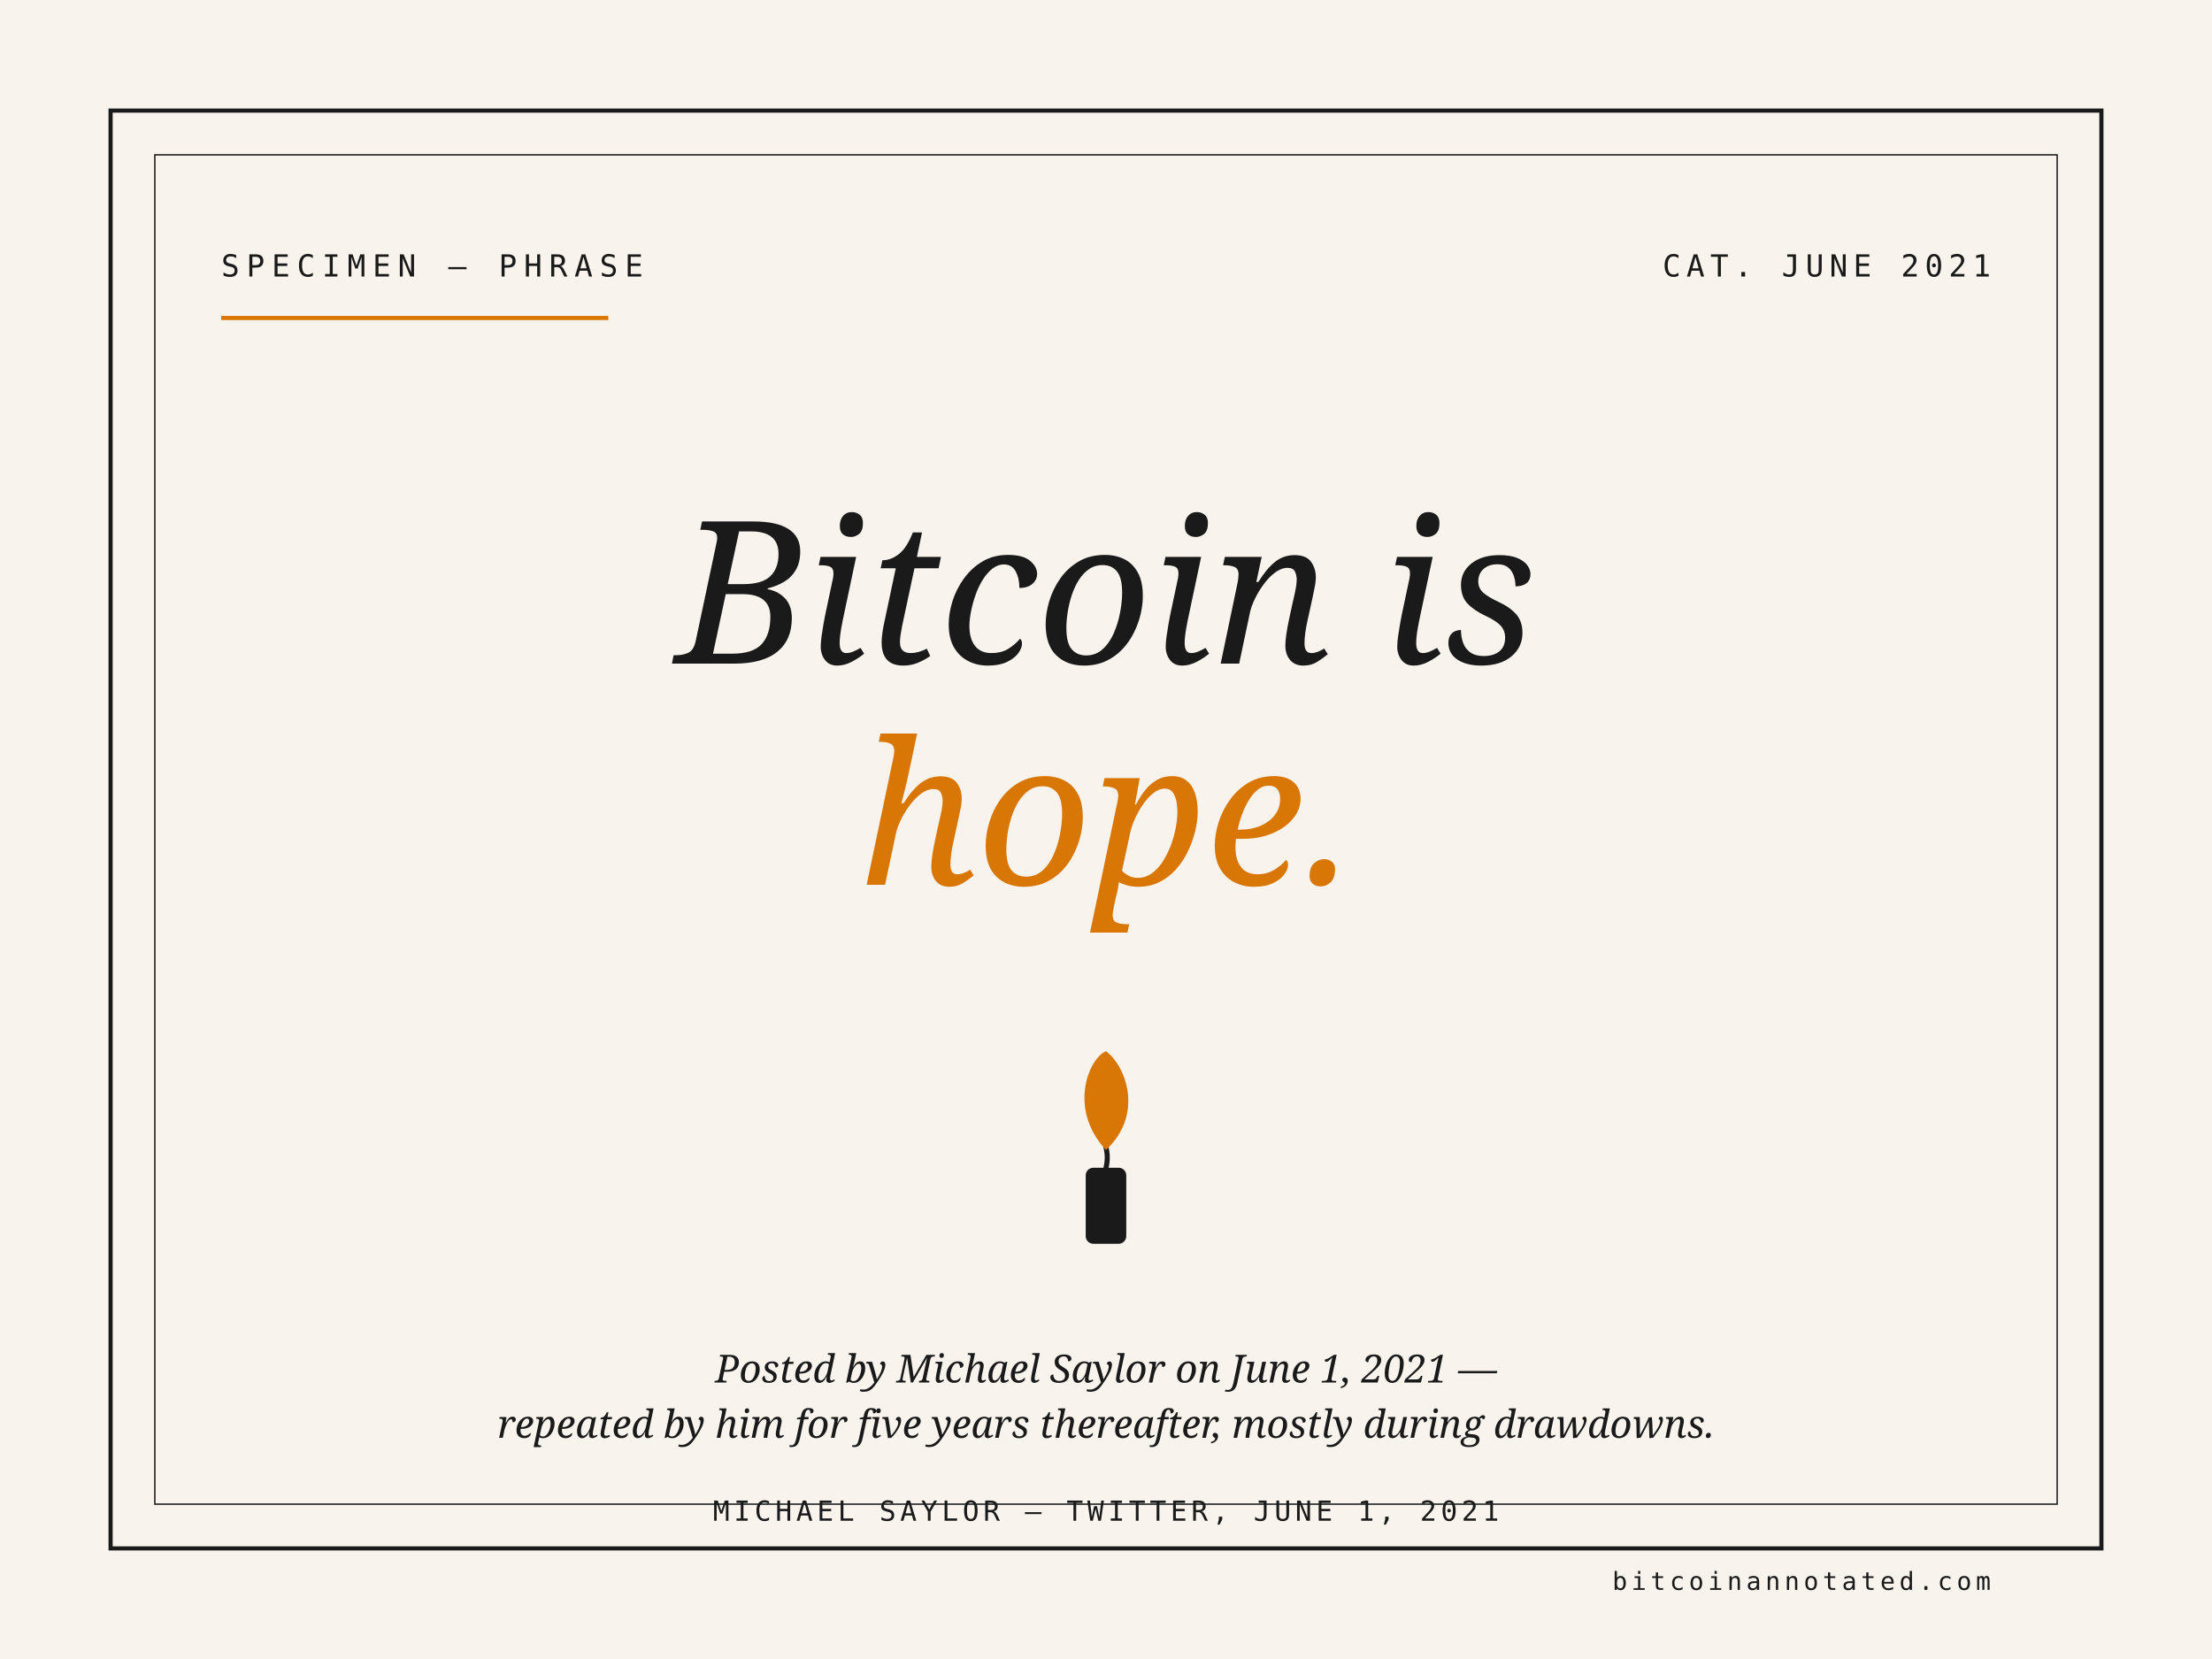
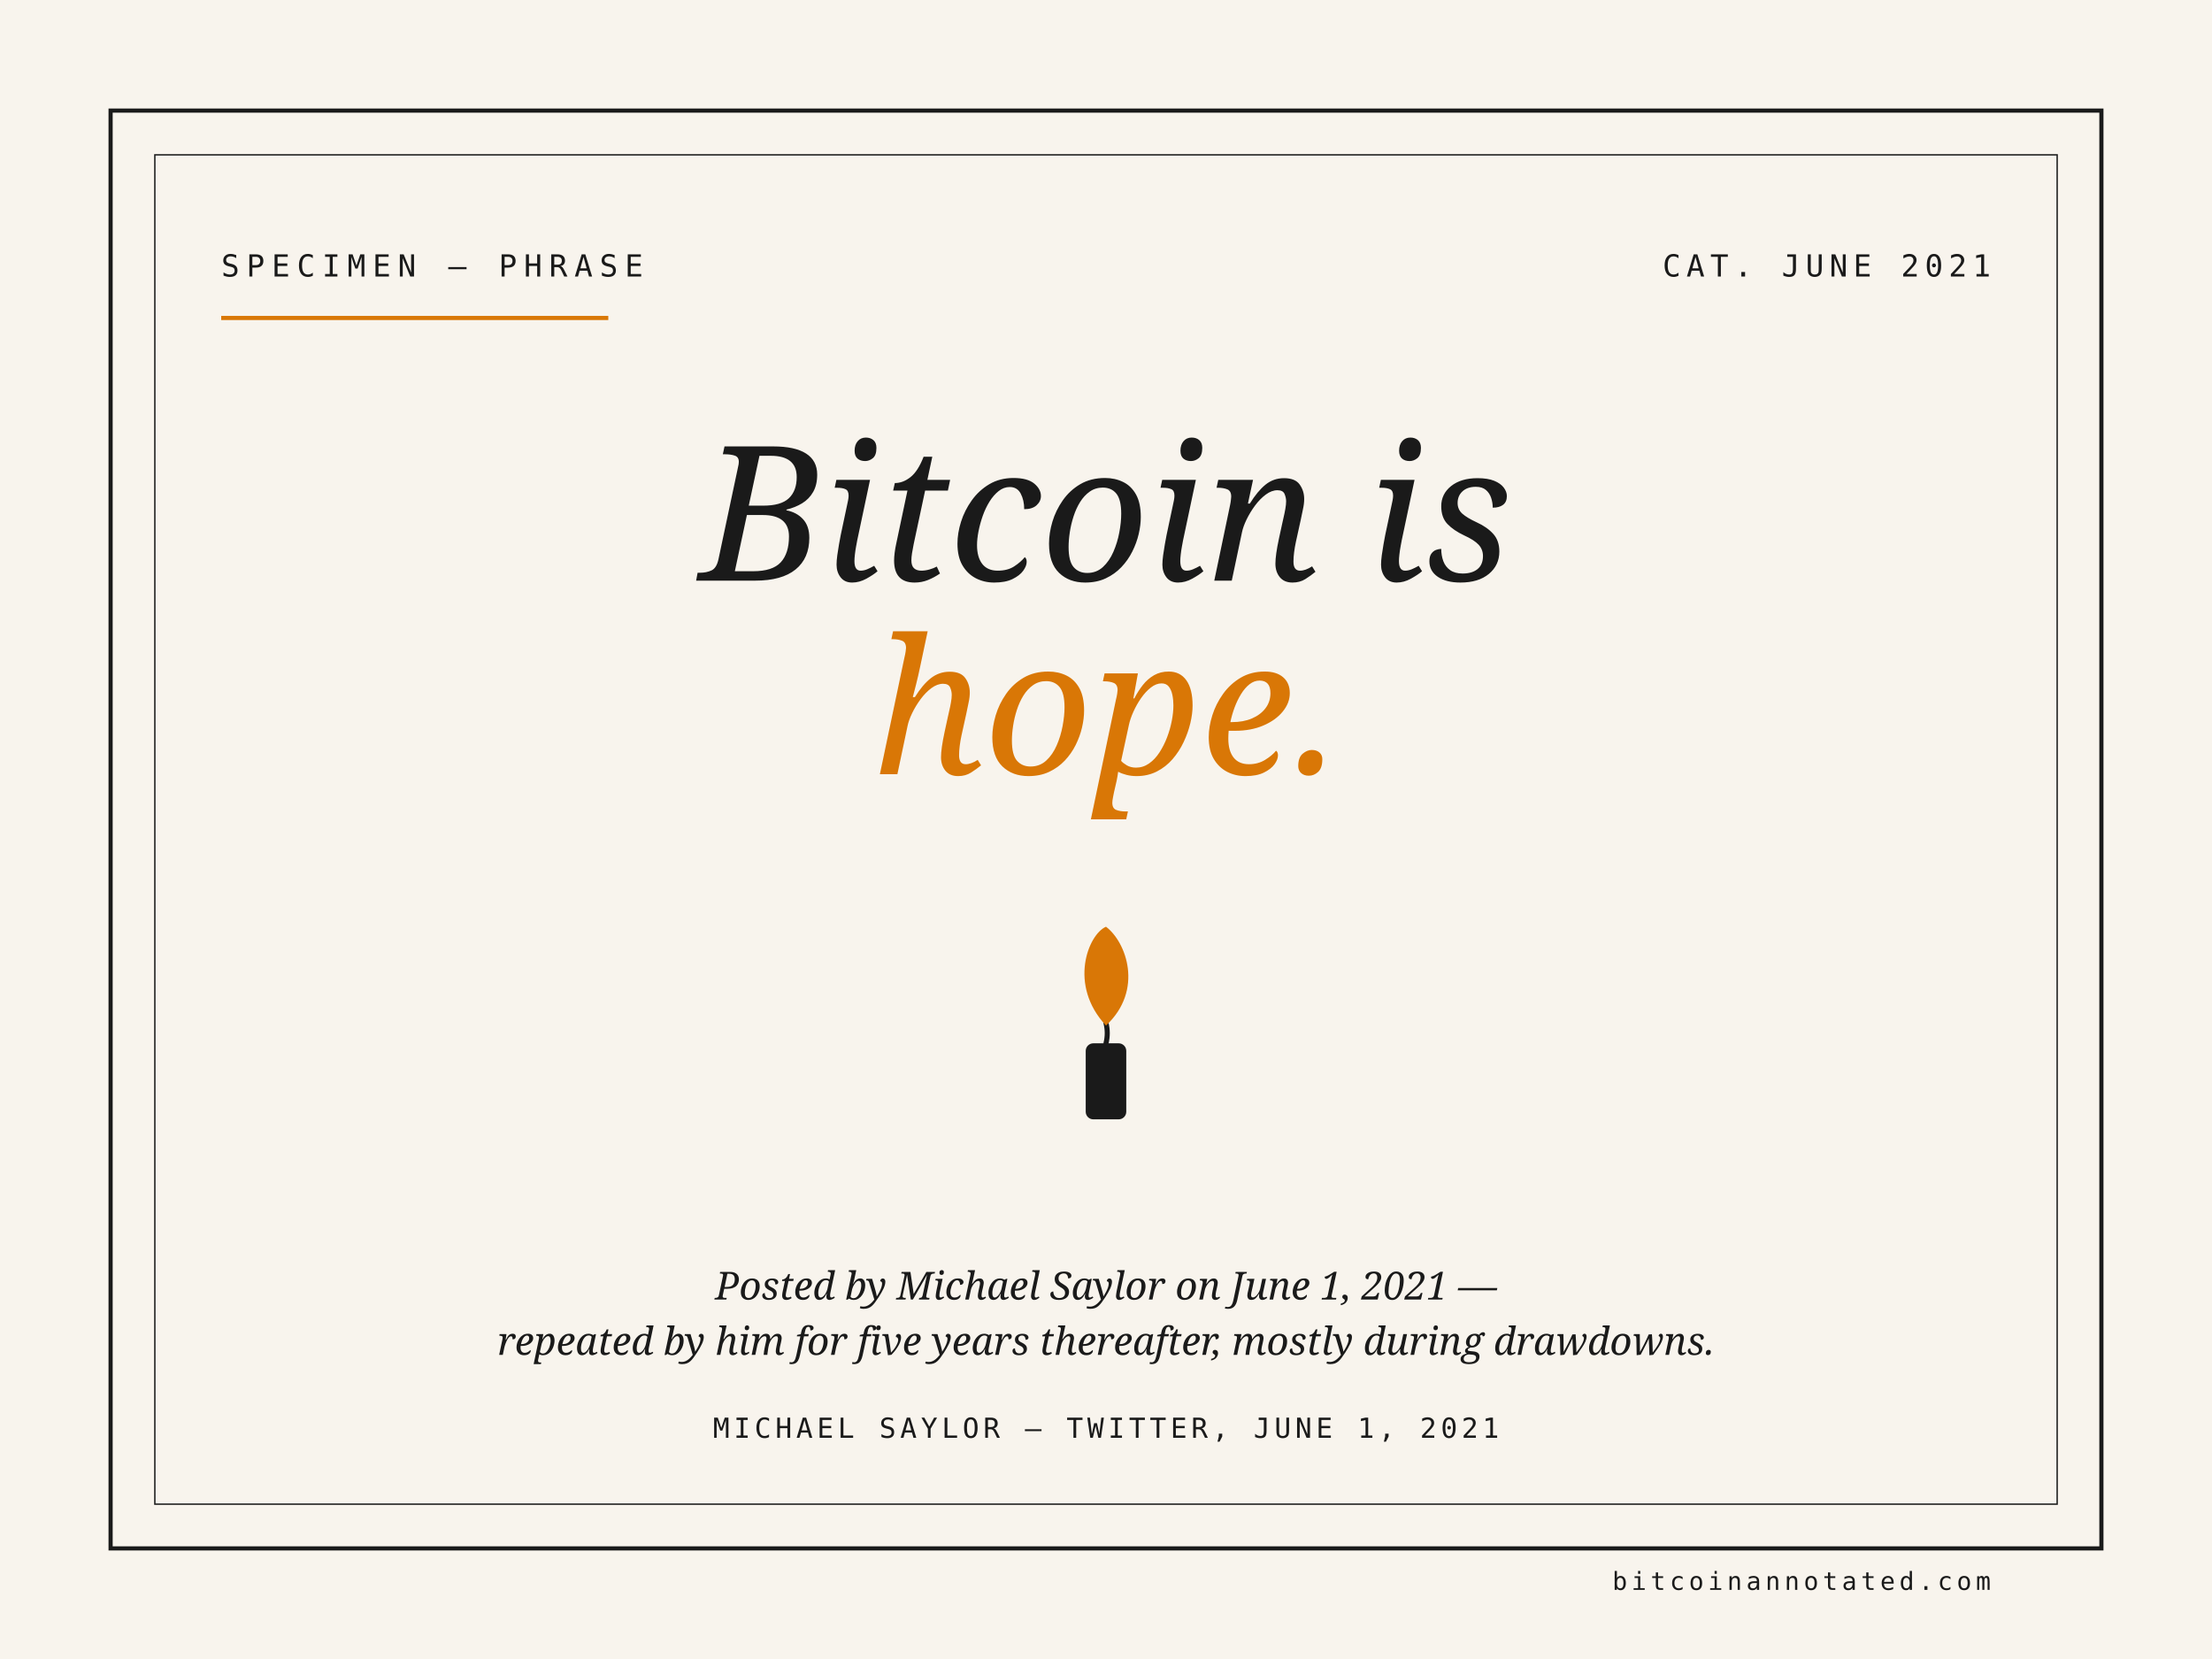
<svg xmlns="http://www.w3.org/2000/svg" viewBox="0 0 800 600" width="800" height="600">
  <rect width="800" height="600" fill="#f8f4ed" />
  <rect x="40" y="40" width="720" height="520" fill="none" stroke="#1a1a1a" stroke-width="1.5" />
  <rect x="56" y="56" width="688" height="488" fill="none" stroke="#1a1a1a" stroke-width="0.5" />
  <text x="80" y="100" font-family="JetBrains Mono, monospace" font-size="11" fill="#1a1a1a" letter-spacing="2.5">SPECIMEN — PHRASE</text>
  <line x1="80" y1="115" x2="220" y2="115" stroke="#d97706" stroke-width="1.5" />
  <text x="720" y="100" font-family="JetBrains Mono, monospace" font-size="11" fill="#1a1a1a" letter-spacing="2" text-anchor="end">CAT. JUNE 2021</text>
-   <text x="400" y="240" font-family="EB Garamond, Garamond, serif" font-style="italic" font-size="72" fill="#1a1a1a" text-anchor="middle" font-weight="500">Bitcoin is</text>
-   <text x="400" y="320" font-family="EB Garamond, Garamond, serif" font-style="italic" font-size="72" fill="#d97706" text-anchor="middle" font-weight="500">hope.</text>
-   <g transform="translate(345.00,360.00) scale(0.4583)">
+   <text x="400" y="210" font-family="EB Garamond, Garamond, serif" font-style="italic" font-size="68" fill="#1a1a1a" text-anchor="middle" font-weight="500">Bitcoin is</text>
+   <text x="400" y="280" font-family="EB Garamond, Garamond, serif" font-style="italic" font-size="68" fill="#d97706" text-anchor="middle" font-weight="500">hope.</text>
+   <g transform="translate(345.00,315.00) scale(0.4583)">
    <rect x="104" y="136" width="32" height="60" rx="6" fill="#1a1a1a" />
    <path d="M 120.0 136.0 Q 122.0 128.0 120.0 120.0" fill="none" stroke="#1a1a1a" stroke-width="4" stroke-linecap="round" />
    <path d="M 120 122 C 90 90 106 50 120 44 C 136 56 150 94 120 122 Z" fill="#d97706" />
  </g>
-   <text x="400" y="500" font-family="EB Garamond, Garamond, serif" font-style="italic" font-size="14" fill="#1a1a1a" text-anchor="middle">Posted by Michael Saylor on June 1, 2021 —</text>
-   <text x="400" y="520" font-family="EB Garamond, Garamond, serif" font-style="italic" font-size="14" fill="#1a1a1a" text-anchor="middle">repeated by him for five years thereafter, mostly during drawdowns.</text>
-   <text x="400" y="550" font-family="JetBrains Mono, monospace" font-size="10" fill="#1a1a1a" letter-spacing="1.5" text-anchor="middle">MICHAEL SAYLOR — TWITTER, JUNE 1, 2021</text>
+   <text x="400" y="470" font-family="EB Garamond, Garamond, serif" font-style="italic" font-size="14" fill="#1a1a1a" text-anchor="middle">Posted by Michael Saylor on June 1, 2021 —</text>
+   <text x="400" y="490" font-family="EB Garamond, Garamond, serif" font-style="italic" font-size="14" fill="#1a1a1a" text-anchor="middle">repeated by him for five years thereafter, mostly during drawdowns.</text>
+   <text x="400" y="520" font-family="JetBrains Mono, monospace" font-size="10" fill="#1a1a1a" letter-spacing="1.5" text-anchor="middle">MICHAEL SAYLOR — TWITTER, JUNE 1, 2021</text>
  <text x="720" y="575" font-family="JetBrains Mono, monospace" font-size="9" fill="#1a1a1a" letter-spacing="1.5" text-anchor="end">bitcoinannotated.com</text>
</svg>
